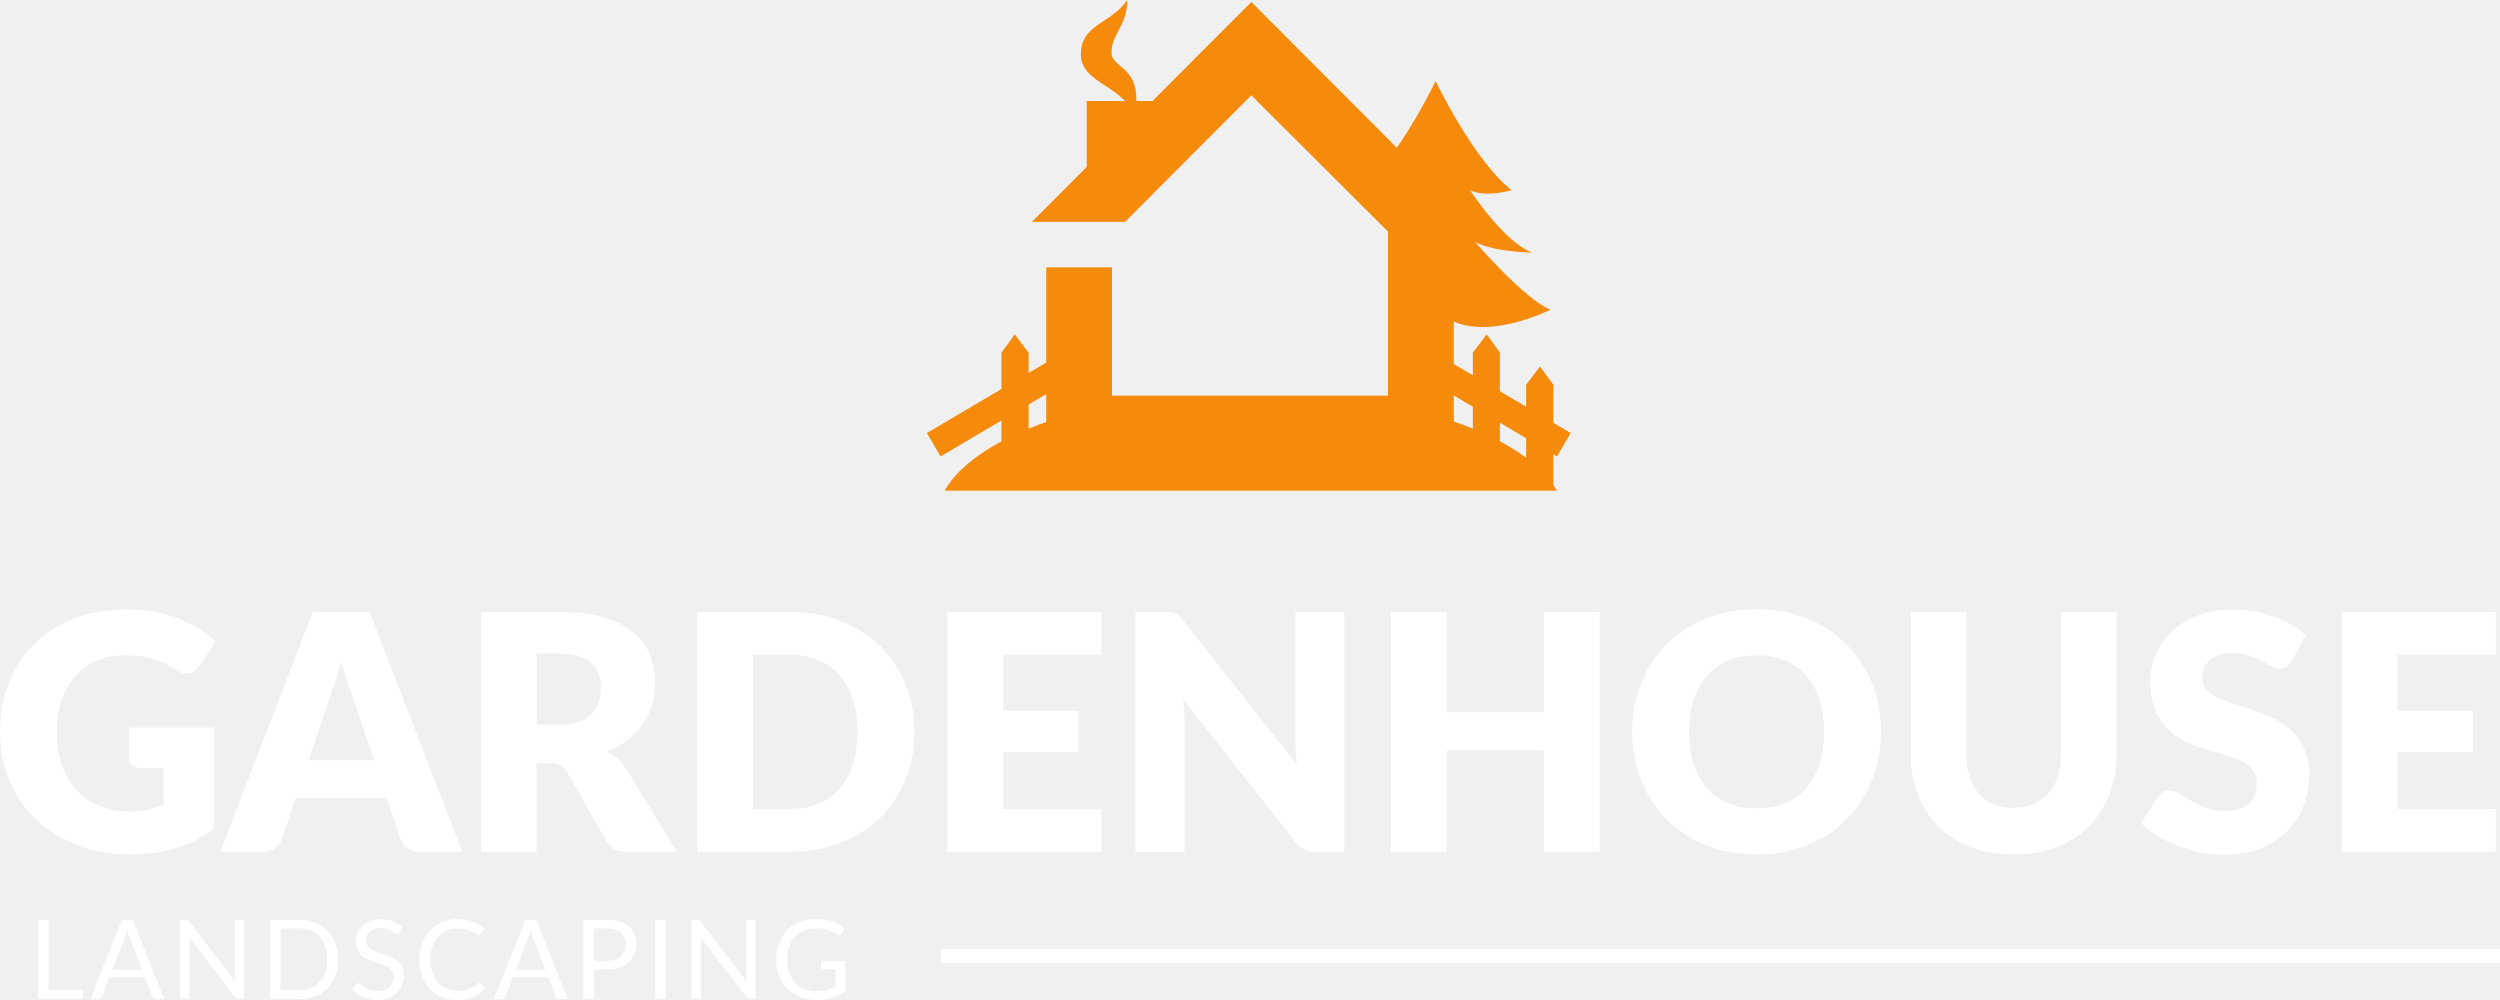
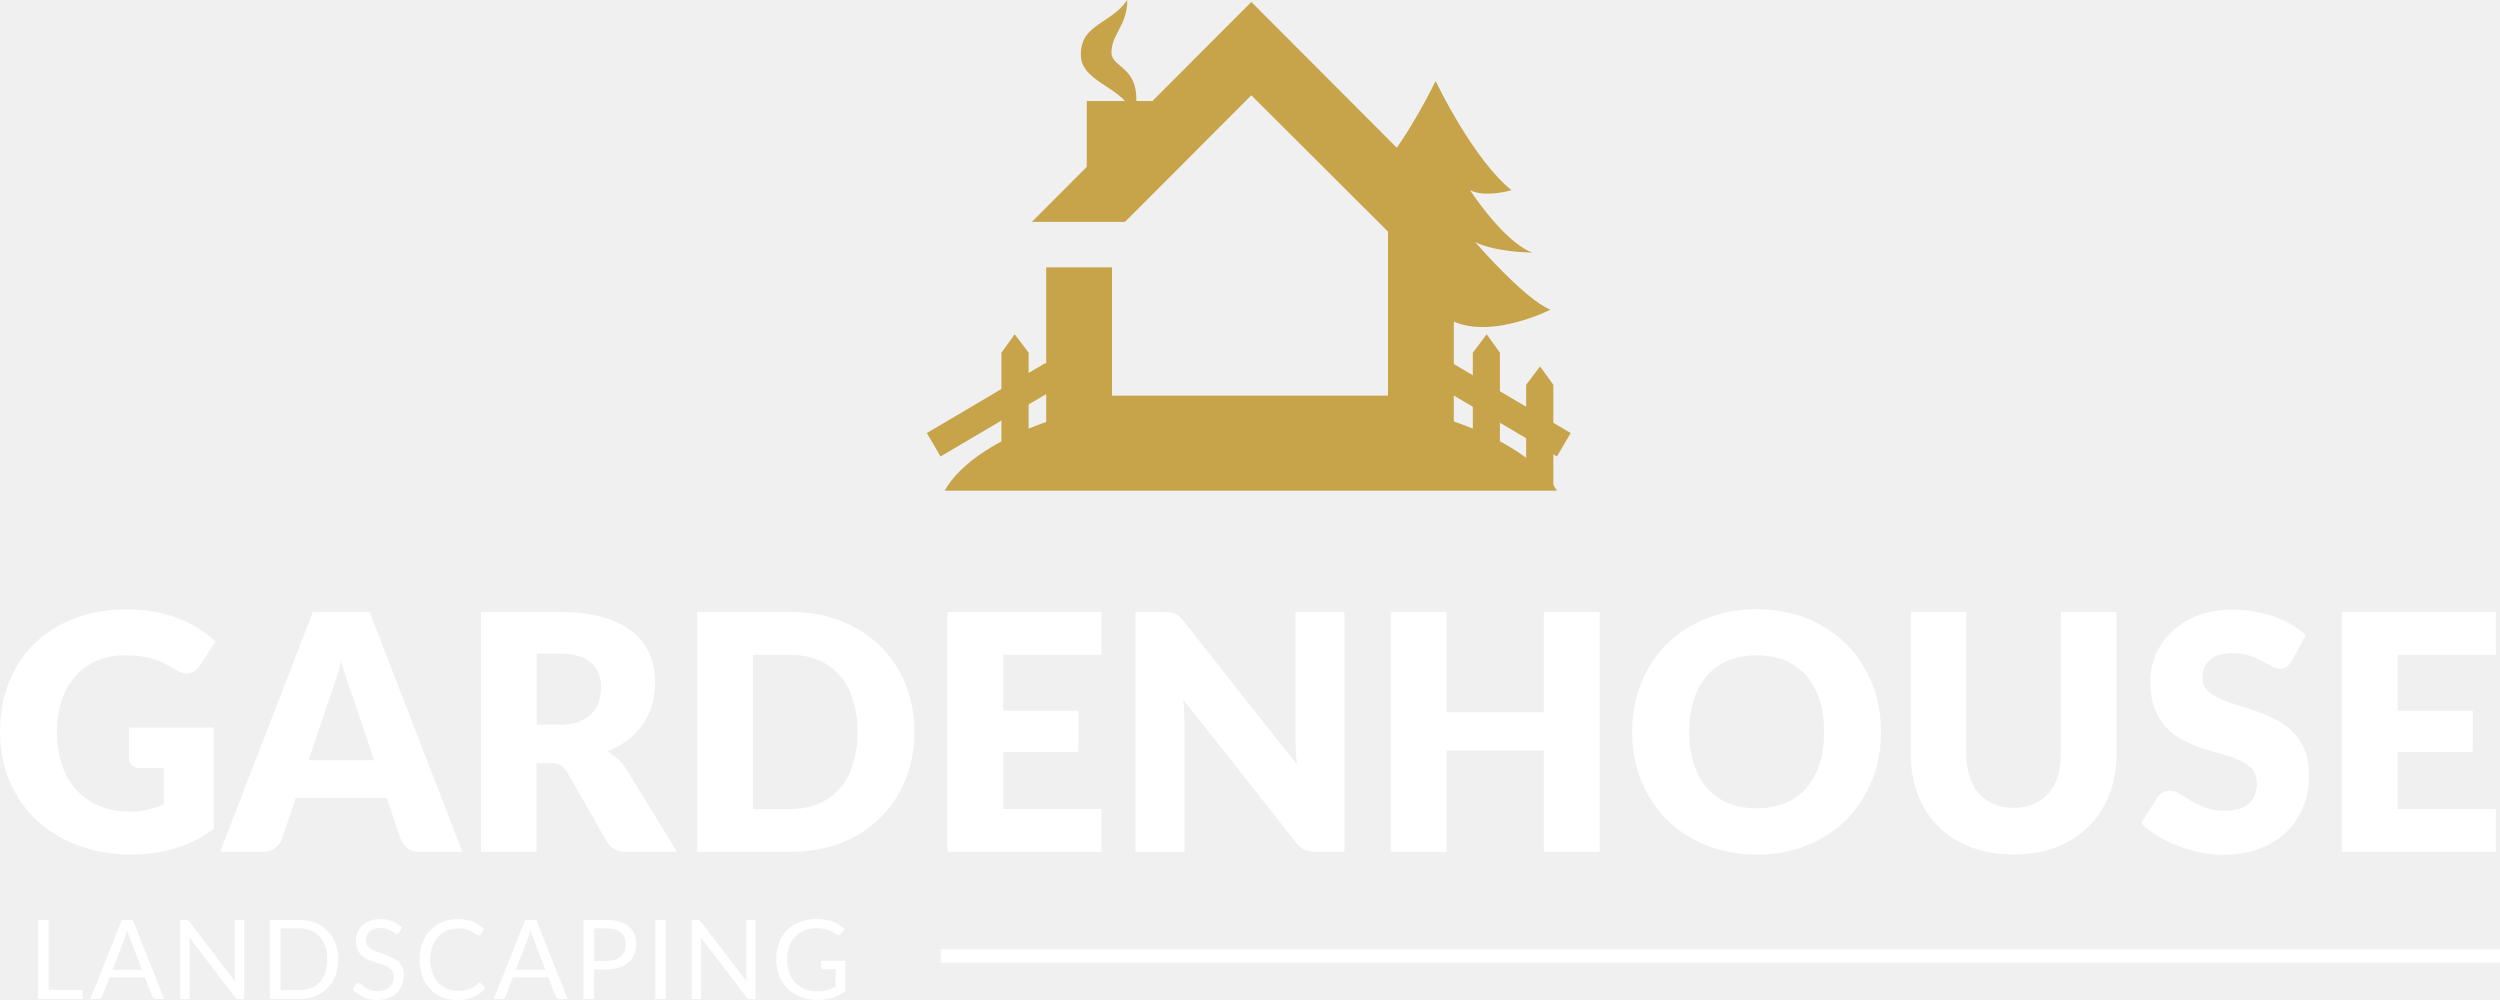
<svg xmlns="http://www.w3.org/2000/svg" width="200" height="80" viewBox="0 0 200 80" fill="none">
-   <path d="M116.161 33.666H83.955C79.838 35.084 76.831 37.032 75.571 39.251H124.551C123.278 37.025 120.278 35.078 116.161 33.666Z" fill="#F68A0A" />
-   <path d="M90.002 17.747L100.105 7.622L111.854 19.341L117.657 17.747L100.105 0.157L82.553 17.747H90.002Z" fill="#F68A0A" />
-   <path d="M111.041 16.273V31.651H88.959V21.39H83.698V36.93H116.303V16.273H111.041Z" fill="#F68A0A" />
-   <path d="M92.257 8.083H86.941V13.797H92.257V8.083Z" fill="#F68A0A" />
-   <path d="M90.184 0.001C88.844 1.949 86.467 1.901 86.467 4.378C86.467 6.862 90.686 6.97 90.686 9.82C91.708 5.138 88.918 5.647 88.918 4.188C88.918 2.736 90.184 2.03 90.184 0.001Z" fill="#F68A0A" />
-   <path d="M75.246 36.516L74.149 34.643L83.596 29.065L85.837 28.977L84.693 30.938L75.246 36.516Z" fill="#F68A0A" />
-   <path d="M124.557 36.516L125.654 34.643L116.208 29.065L113.966 28.977L115.111 30.938L124.557 36.516Z" fill="#F68A0A" />
-   <path d="M82.289 36.38H80.115V28.217L81.178 26.744L82.289 28.217V36.38Z" fill="#F68A0A" />
-   <path d="M122.092 38.946H124.266V30.782L123.203 29.316L122.092 30.782V38.946Z" fill="#F68A0A" />
-   <path d="M117.826 36.38H119.993V28.217L118.937 26.744L117.826 28.217V36.38Z" fill="#F68A0A" />
-   <path d="M118.016 19.368C119.675 20.196 122.58 20.203 122.58 20.203C120.298 19.368 117.603 15.215 117.603 15.215C118.849 15.839 120.921 15.215 120.921 15.215C117.887 12.779 114.989 6.78 114.854 6.488V6.475C114.854 6.475 114.854 6.481 114.847 6.481V6.475V6.488C114.732 6.719 112.795 10.743 110.438 13.539C110.933 14.075 111.278 14.713 111.529 15.405C111.725 15.364 111.915 15.303 112.091 15.215C112.091 15.215 111.935 15.459 111.671 15.826C112.111 17.285 112.165 18.92 112.206 20.345C112.246 21.75 112.362 23.155 112.477 24.566L115.165 24.98C118.158 27.756 124.036 24.776 124.036 24.776C121.957 23.942 118.016 19.368 118.016 19.368Z" fill="#F68A0A" />
+   <path d="M116.161 33.666H83.955C79.838 35.084 76.831 37.032 75.571 39.251H124.551C123.278 37.025 120.278 35.078 116.161 33.666Z" fill="#c7a349" />
+   <path d="M90.002 17.747L100.105 7.622L111.854 19.341L117.657 17.747L100.105 0.157L82.553 17.747H90.002Z" fill="#c7a349" />
+   <path d="M111.041 16.273V31.651H88.959V21.39H83.698V36.93H116.303V16.273H111.041Z" fill="#c7a349" />
+   <path d="M92.257 8.083H86.941V13.797H92.257V8.083Z" fill="#c7a349" />
+   <path d="M90.184 0.001C88.844 1.949 86.467 1.901 86.467 4.378C86.467 6.862 90.686 6.97 90.686 9.82C91.708 5.138 88.918 5.647 88.918 4.188C88.918 2.736 90.184 2.03 90.184 0.001Z" fill="#c7a349" />
+   <path d="M75.246 36.516L74.149 34.643L83.596 29.065L85.837 28.977L84.693 30.938L75.246 36.516Z" fill="#c7a349" />
+   <path d="M124.557 36.516L125.654 34.643L116.208 29.065L113.966 28.977L115.111 30.938L124.557 36.516Z" fill="#c7a349" />
+   <path d="M82.289 36.38H80.115V28.217L81.178 26.744L82.289 28.217V36.38Z" fill="#c7a349" />
+   <path d="M122.092 38.946H124.266V30.782L123.203 29.316L122.092 30.782V38.946Z" fill="#c7a349" />
+   <path d="M117.826 36.38H119.993V28.217L118.937 26.744L117.826 28.217V36.38Z" fill="#c7a349" />
+   <path d="M118.016 19.368C119.675 20.196 122.58 20.203 122.58 20.203C120.298 19.368 117.603 15.215 117.603 15.215C118.849 15.839 120.921 15.215 120.921 15.215C117.887 12.779 114.989 6.78 114.854 6.488V6.475C114.854 6.475 114.854 6.481 114.847 6.481V6.475V6.488C114.732 6.719 112.795 10.743 110.438 13.539C110.933 14.075 111.278 14.713 111.529 15.405C111.725 15.364 111.915 15.303 112.091 15.215C112.091 15.215 111.935 15.459 111.671 15.826C112.111 17.285 112.165 18.92 112.206 20.345C112.246 21.75 112.362 23.155 112.477 24.566L115.165 24.98C118.158 27.756 124.036 24.776 124.036 24.776C121.957 23.942 118.016 19.368 118.016 19.368Z" fill="#c7a349" />
  <path d="M10.306 58.204H17.112V66.306C16.13 67.026 15.087 67.548 13.977 67.874C12.866 68.2 11.708 68.362 10.503 68.362C8.925 68.362 7.489 68.111 6.196 67.616C4.903 67.121 3.799 66.435 2.878 65.56C1.957 64.684 1.246 63.653 0.752 62.452C0.251 61.251 0 59.955 0 58.55C0 57.118 0.237 55.802 0.711 54.607C1.185 53.406 1.862 52.375 2.743 51.506C3.623 50.638 4.686 49.959 5.939 49.477C7.185 48.995 8.58 48.751 10.124 48.751C10.923 48.751 11.668 48.819 12.372 48.948C13.076 49.077 13.719 49.26 14.308 49.491C14.898 49.721 15.439 49.993 15.934 50.305C16.421 50.624 16.861 50.963 17.247 51.33L15.961 53.291C15.758 53.596 15.5 53.786 15.175 53.861C14.857 53.929 14.512 53.854 14.146 53.623C13.794 53.413 13.462 53.23 13.157 53.074C12.846 52.918 12.527 52.795 12.203 52.7C11.877 52.605 11.539 52.531 11.18 52.49C10.821 52.449 10.415 52.422 9.968 52.422C9.135 52.422 8.383 52.572 7.72 52.863C7.056 53.155 6.487 53.569 6.02 54.105C5.553 54.641 5.187 55.286 4.936 56.032C4.679 56.786 4.557 57.62 4.557 58.543C4.557 59.561 4.699 60.464 4.977 61.258C5.255 62.045 5.654 62.717 6.169 63.259C6.684 63.802 7.293 64.216 8.011 64.501C8.722 64.786 9.514 64.929 10.381 64.929C10.916 64.929 11.397 64.874 11.83 64.773C12.263 64.664 12.683 64.528 13.096 64.352V61.441H11.207C10.929 61.441 10.706 61.366 10.55 61.217C10.394 61.068 10.313 60.877 10.313 60.654V58.204H10.306Z" fill="white" />
  <path d="M36.987 68.146H33.547C33.161 68.146 32.849 68.058 32.612 67.874C32.375 67.691 32.192 67.46 32.071 67.182L30.94 63.837H23.66L22.529 67.182C22.434 67.427 22.258 67.65 22.008 67.847C21.757 68.044 21.446 68.146 21.08 68.146H17.613L25.028 48.955H29.572L36.987 68.146ZM29.931 60.81L28.157 55.558C28.028 55.225 27.886 54.832 27.737 54.377C27.588 53.922 27.439 53.434 27.29 52.911C27.161 53.447 27.019 53.943 26.87 54.397C26.721 54.852 26.579 55.252 26.45 55.585L24.689 60.817H29.931V60.81Z" fill="white" />
  <path d="M54.159 68.146H50.137C49.392 68.146 48.857 67.868 48.532 67.304L45.349 61.733C45.201 61.496 45.031 61.326 44.848 61.211C44.666 61.102 44.401 61.048 44.056 61.048H42.925V68.146H38.483V48.955H44.713C46.094 48.955 47.279 49.098 48.255 49.383C49.23 49.668 50.029 50.068 50.645 50.577C51.261 51.086 51.715 51.69 51.992 52.382C52.27 53.074 52.412 53.827 52.412 54.648C52.412 55.273 52.331 55.863 52.162 56.413C51.992 56.969 51.749 57.478 51.424 57.947C51.099 58.415 50.699 58.836 50.218 59.202C49.737 59.568 49.189 59.874 48.566 60.111C48.857 60.261 49.128 60.45 49.379 60.674C49.636 60.898 49.859 61.163 50.063 61.468L54.159 68.146ZM44.727 57.98C45.329 57.98 45.844 57.906 46.27 57.75C46.697 57.594 47.042 57.383 47.313 57.112C47.584 56.84 47.781 56.521 47.902 56.155C48.024 55.789 48.085 55.395 48.085 54.974C48.085 54.133 47.808 53.474 47.266 52.999C46.717 52.525 45.871 52.287 44.727 52.287H42.939V57.974H44.727V57.98Z" fill="white" />
  <path d="M73.154 58.544C73.154 59.928 72.917 61.211 72.436 62.385C71.955 63.559 71.285 64.57 70.418 65.425C69.551 66.28 68.509 66.951 67.283 67.427C66.064 67.908 64.703 68.146 63.213 68.146H55.778V48.955H63.213C64.703 48.955 66.057 49.199 67.283 49.681C68.502 50.163 69.551 50.835 70.418 51.683C71.285 52.538 71.955 53.549 72.436 54.716C72.91 55.89 73.154 57.166 73.154 58.544ZM68.603 58.544C68.603 57.594 68.481 56.739 68.238 55.979C67.994 55.212 67.642 54.567 67.181 54.038C66.721 53.508 66.159 53.101 65.495 52.816C64.832 52.531 64.073 52.389 63.22 52.389H60.247V64.726H63.22C64.066 64.726 64.825 64.583 65.495 64.298C66.159 64.013 66.728 63.606 67.181 63.077C67.642 62.547 67.994 61.896 68.238 61.136C68.481 60.362 68.603 59.501 68.603 58.544Z" fill="white" />
  <path d="M80.251 52.382V56.861H86.27V60.152H80.251V64.719H88.112V68.146H75.788V48.955H88.112V52.382H80.251Z" fill="white" />
  <path d="M107.554 48.955V68.146H105.238C104.899 68.146 104.608 68.091 104.378 67.983C104.148 67.874 103.917 67.684 103.687 67.413L94.66 55.965C94.694 56.304 94.722 56.637 94.735 56.962C94.749 57.282 94.755 57.587 94.755 57.865V68.153H90.841V48.962H93.184C93.374 48.962 93.536 48.969 93.672 48.989C93.8 49.009 93.922 49.043 94.024 49.091C94.132 49.138 94.227 49.206 94.329 49.294C94.424 49.383 94.532 49.498 94.654 49.647L103.762 61.17C103.721 60.803 103.687 60.444 103.667 60.098C103.646 59.752 103.64 59.426 103.64 59.114V48.962H107.554V48.955Z" fill="white" />
  <path d="M127.977 48.955V68.146H123.508V60.037H115.727V68.146H111.258V48.955H115.727V56.976H123.508V48.955H127.977Z" fill="white" />
  <path d="M150.479 58.544C150.479 59.928 150.242 61.224 149.761 62.419C149.281 63.613 148.61 64.651 147.743 65.534C146.877 66.416 145.834 67.108 144.608 67.61C143.389 68.112 142.028 68.363 140.538 68.363C139.049 68.363 137.688 68.112 136.462 67.61C135.236 67.108 134.187 66.416 133.313 65.534C132.44 64.651 131.769 63.613 131.288 62.419C130.808 61.224 130.571 59.935 130.571 58.544C130.571 57.16 130.808 55.864 131.288 54.669C131.762 53.475 132.44 52.437 133.313 51.561C134.187 50.686 135.236 49.994 136.462 49.492C137.688 48.989 139.049 48.738 140.538 48.738C142.028 48.738 143.382 48.989 144.608 49.498C145.834 50.001 146.877 50.693 147.743 51.575C148.61 52.45 149.281 53.489 149.761 54.683C150.242 55.877 150.479 57.166 150.479 58.544ZM145.929 58.544C145.929 57.594 145.807 56.739 145.563 55.986C145.319 55.233 144.967 54.581 144.507 54.059C144.046 53.529 143.484 53.129 142.82 52.844C142.157 52.566 141.398 52.423 140.545 52.423C139.685 52.423 138.92 52.566 138.25 52.844C137.579 53.129 137.017 53.529 136.557 54.059C136.096 54.588 135.744 55.226 135.5 55.986C135.257 56.746 135.135 57.601 135.135 58.544C135.135 59.501 135.257 60.363 135.5 61.116C135.744 61.876 136.096 62.521 136.557 63.043C137.017 63.572 137.579 63.973 138.25 64.251C138.92 64.529 139.685 64.665 140.545 64.665C141.392 64.665 142.15 64.529 142.82 64.251C143.484 63.973 144.046 63.572 144.507 63.043C144.967 62.514 145.319 61.876 145.563 61.116C145.807 60.356 145.929 59.501 145.929 58.544Z" fill="white" />
  <path d="M161.083 64.631C161.679 64.631 162.214 64.529 162.682 64.332C163.149 64.135 163.548 63.85 163.873 63.484C164.198 63.117 164.442 62.663 164.618 62.133C164.788 61.604 164.876 61 164.876 60.322V48.955H169.318V60.322C169.318 61.496 169.128 62.581 168.749 63.559C168.37 64.543 167.821 65.391 167.11 66.103C166.399 66.816 165.539 67.365 164.523 67.766C163.508 68.159 162.363 68.356 161.09 68.356C159.81 68.356 158.666 68.159 157.643 67.766C156.628 67.372 155.761 66.816 155.057 66.103C154.346 65.391 153.804 64.543 153.425 63.559C153.046 62.575 152.863 61.496 152.863 60.322V48.955H157.305V60.308C157.305 60.987 157.393 61.591 157.562 62.12C157.731 62.649 157.982 63.104 158.307 63.477C158.632 63.85 159.025 64.135 159.499 64.332C159.953 64.529 160.488 64.631 161.083 64.631Z" fill="white" />
  <path d="M183.362 52.857C183.233 53.067 183.091 53.223 182.949 53.332C182.807 53.44 182.617 53.488 182.387 53.488C182.184 53.488 181.967 53.427 181.737 53.298C181.507 53.169 181.243 53.026 180.945 52.87C180.653 52.714 180.315 52.572 179.942 52.443C179.57 52.314 179.137 52.253 178.656 52.253C177.823 52.253 177.207 52.429 176.794 52.789C176.387 53.142 176.184 53.623 176.184 54.234C176.184 54.621 176.306 54.94 176.55 55.198C176.794 55.456 177.119 55.673 177.518 55.856C177.918 56.039 178.371 56.209 178.886 56.365C179.401 56.521 179.922 56.691 180.457 56.881C180.992 57.071 181.513 57.288 182.028 57.546C182.543 57.804 182.996 58.123 183.396 58.523C183.795 58.916 184.114 59.398 184.364 59.968C184.608 60.532 184.73 61.217 184.73 62.018C184.73 62.907 184.574 63.735 184.269 64.508C183.965 65.282 183.518 65.954 182.935 66.53C182.353 67.107 181.635 67.555 180.782 67.888C179.929 68.22 178.961 68.383 177.87 68.383C177.274 68.383 176.665 68.322 176.049 68.2C175.433 68.078 174.83 67.901 174.254 67.677C173.679 67.453 173.13 67.189 172.622 66.883C172.114 66.578 171.674 66.232 171.295 65.859L172.609 63.775C172.717 63.626 172.853 63.504 173.022 63.402C173.191 63.3 173.381 63.253 173.577 63.253C173.841 63.253 174.105 63.334 174.369 63.504C174.633 63.673 174.938 63.857 175.277 64.06C175.615 64.264 176.001 64.447 176.441 64.61C176.882 64.78 177.396 64.861 177.992 64.861C178.798 64.861 179.428 64.685 179.875 64.325C180.322 63.972 180.545 63.402 180.545 62.635C180.545 62.187 180.423 61.821 180.179 61.543C179.936 61.264 179.611 61.027 179.211 60.844C178.812 60.66 178.358 60.498 177.85 60.355C177.342 60.213 176.821 60.057 176.286 59.887C175.751 59.717 175.229 59.507 174.721 59.256C174.214 59.005 173.76 58.679 173.36 58.265C172.961 57.858 172.643 57.349 172.392 56.738C172.148 56.127 172.026 55.374 172.026 54.478C172.026 53.759 172.169 53.053 172.46 52.368C172.751 51.683 173.171 51.072 173.733 50.536C174.295 50 174.979 49.572 175.798 49.253C176.611 48.934 177.545 48.772 178.595 48.772C179.184 48.772 179.753 48.819 180.308 48.907C180.863 49.002 181.392 49.138 181.893 49.314C182.394 49.491 182.861 49.708 183.294 49.959C183.728 50.21 184.114 50.495 184.459 50.807L183.362 52.857Z" fill="white" />
  <path d="M191.806 52.382V56.861H197.826V60.152H191.806V64.719H199.668V68.146H187.344V48.955H199.668V52.382H191.806Z" fill="white" />
  <path d="M6.623 79.199V79.918H3.04V73.587H3.894V79.192H6.623V79.199Z" fill="white" />
  <path d="M13.137 79.918H12.473C12.399 79.918 12.338 79.898 12.29 79.857C12.243 79.816 12.209 79.769 12.182 79.715L11.593 78.188H8.762L8.173 79.715C8.153 79.769 8.119 79.816 8.071 79.857C8.024 79.898 7.963 79.918 7.889 79.918H7.225L9.751 73.587H10.618L13.137 79.918ZM11.356 77.57L10.367 74.998C10.34 74.924 10.306 74.835 10.272 74.734C10.238 74.632 10.211 74.523 10.178 74.408C10.117 74.645 10.056 74.842 9.988 75.005L8.999 77.577H11.356V77.57Z" fill="white" />
  <path d="M19.529 73.594V79.925H19.102C19.035 79.925 18.981 79.911 18.933 79.891C18.886 79.864 18.845 79.83 18.798 79.769L15.148 74.998C15.155 75.073 15.155 75.141 15.161 75.216C15.161 75.283 15.168 75.351 15.168 75.412V79.918H14.417V73.587H14.857C14.897 73.587 14.924 73.587 14.951 73.594C14.979 73.6 14.999 73.607 15.019 73.614C15.04 73.628 15.06 73.641 15.08 73.662C15.101 73.682 15.121 73.702 15.148 73.736L18.805 78.5C18.798 78.425 18.791 78.351 18.791 78.276C18.784 78.201 18.784 78.133 18.784 78.072V73.594H19.529Z" fill="white" />
  <path d="M27.059 76.757C27.059 77.232 26.985 77.659 26.836 78.053C26.687 78.44 26.477 78.772 26.199 79.051C25.928 79.329 25.596 79.539 25.217 79.695C24.831 79.845 24.411 79.926 23.944 79.926H21.588V73.595H23.944C24.411 73.595 24.831 73.669 25.217 73.819C25.603 73.968 25.928 74.185 26.199 74.463C26.47 74.742 26.687 75.074 26.836 75.461C26.978 75.855 27.059 76.282 27.059 76.757ZM26.179 76.757C26.179 76.37 26.125 76.024 26.023 75.712C25.915 75.407 25.766 75.149 25.576 74.931C25.38 74.721 25.149 74.558 24.872 74.443C24.594 74.328 24.29 74.273 23.944 74.273H22.441V79.213H23.944C24.283 79.213 24.594 79.159 24.872 79.044C25.149 78.935 25.38 78.772 25.576 78.562C25.773 78.352 25.922 78.094 26.023 77.788C26.125 77.497 26.179 77.151 26.179 76.757Z" fill="white" />
  <path d="M31.955 74.578C31.928 74.626 31.901 74.653 31.867 74.68C31.84 74.7 31.799 74.714 31.752 74.714C31.705 74.714 31.644 74.687 31.576 74.639C31.508 74.592 31.427 74.531 31.325 74.476C31.224 74.415 31.102 74.361 30.96 74.314C30.817 74.266 30.648 74.239 30.445 74.239C30.255 74.239 30.086 74.266 29.937 74.314C29.795 74.368 29.673 74.436 29.572 74.524C29.47 74.612 29.402 74.714 29.348 74.836C29.301 74.958 29.273 75.087 29.273 75.223C29.273 75.399 29.314 75.549 29.402 75.664C29.49 75.779 29.605 75.881 29.748 75.963C29.89 76.044 30.052 76.119 30.235 76.18C30.418 76.241 30.601 76.302 30.79 76.37C30.98 76.438 31.163 76.505 31.346 76.587C31.529 76.668 31.691 76.77 31.833 76.892C31.975 77.014 32.09 77.17 32.179 77.347C32.267 77.523 32.307 77.747 32.307 78.012C32.307 78.29 32.26 78.548 32.165 78.792C32.07 79.037 31.935 79.247 31.752 79.423C31.569 79.6 31.352 79.742 31.088 79.844C30.824 79.946 30.526 80 30.195 80C29.781 80 29.409 79.926 29.077 79.776C28.745 79.627 28.454 79.43 28.217 79.172L28.461 78.765C28.488 78.731 28.515 78.704 28.549 78.684C28.583 78.663 28.623 78.65 28.664 78.65C28.705 78.65 28.745 78.663 28.793 78.697C28.84 78.731 28.894 78.765 28.955 78.813C29.016 78.86 29.091 78.915 29.165 78.969C29.246 79.023 29.334 79.077 29.436 79.125C29.538 79.172 29.653 79.213 29.781 79.24C29.91 79.274 30.059 79.288 30.215 79.288C30.418 79.288 30.601 79.26 30.756 79.206C30.912 79.152 31.048 79.07 31.156 78.969C31.264 78.867 31.352 78.745 31.407 78.602C31.468 78.46 31.495 78.304 31.495 78.127C31.495 77.937 31.454 77.781 31.366 77.659C31.278 77.537 31.163 77.435 31.027 77.354C30.885 77.272 30.723 77.204 30.54 77.143C30.357 77.089 30.174 77.028 29.985 76.967C29.795 76.906 29.612 76.838 29.429 76.757C29.247 76.675 29.084 76.573 28.942 76.444C28.799 76.315 28.684 76.159 28.603 75.969C28.515 75.779 28.474 75.542 28.474 75.264C28.474 75.04 28.515 74.823 28.603 74.612C28.691 74.402 28.813 74.219 28.982 74.056C29.152 73.893 29.355 73.764 29.592 73.669C29.836 73.574 30.113 73.526 30.425 73.526C30.777 73.526 31.102 73.581 31.386 73.696C31.677 73.811 31.928 73.968 32.151 74.185L31.955 74.578Z" fill="white" />
  <path d="M38.382 78.616C38.429 78.616 38.469 78.636 38.503 78.677L38.842 79.043C38.585 79.342 38.273 79.579 37.901 79.749C37.535 79.919 37.088 80 36.567 80C36.113 80 35.7 79.919 35.334 79.763C34.962 79.607 34.65 79.383 34.386 79.098C34.122 78.813 33.919 78.473 33.777 78.073C33.635 77.673 33.56 77.238 33.56 76.763C33.56 76.288 33.635 75.847 33.783 75.454C33.932 75.06 34.142 74.714 34.413 74.429C34.684 74.144 35.009 73.92 35.388 73.764C35.768 73.608 36.187 73.526 36.641 73.526C37.088 73.526 37.488 73.601 37.833 73.743C38.178 73.886 38.476 74.083 38.74 74.334L38.456 74.728C38.436 74.755 38.415 74.782 38.388 74.802C38.361 74.823 38.321 74.829 38.273 74.829C38.219 74.829 38.158 74.802 38.077 74.741C38.002 74.687 37.901 74.619 37.779 74.551C37.657 74.483 37.501 74.415 37.318 74.361C37.136 74.307 36.905 74.273 36.634 74.273C36.309 74.273 36.011 74.327 35.74 74.442C35.47 74.558 35.239 74.721 35.043 74.938C34.847 75.155 34.698 75.413 34.589 75.725C34.481 76.037 34.427 76.383 34.427 76.77C34.427 77.164 34.481 77.516 34.596 77.822C34.711 78.134 34.86 78.392 35.057 78.609C35.253 78.82 35.483 78.982 35.747 79.098C36.011 79.206 36.303 79.267 36.607 79.267C36.797 79.267 36.966 79.254 37.115 79.233C37.264 79.213 37.406 79.179 37.535 79.132C37.664 79.084 37.779 79.023 37.894 78.955C38.002 78.88 38.111 78.799 38.226 78.697C38.28 78.636 38.334 78.616 38.382 78.616Z" fill="white" />
  <path d="M45.41 79.918H44.747C44.672 79.918 44.611 79.898 44.564 79.857C44.517 79.816 44.483 79.769 44.456 79.715L43.867 78.188H41.036L40.447 79.715C40.427 79.769 40.393 79.816 40.345 79.857C40.298 79.898 40.237 79.918 40.163 79.918H39.499L42.025 73.587H42.892L45.41 79.918ZM43.63 77.57L42.641 74.998C42.614 74.924 42.58 74.835 42.546 74.734C42.512 74.632 42.485 74.523 42.451 74.408C42.39 74.645 42.329 74.842 42.262 75.005L41.273 77.577H43.63V77.57Z" fill="white" />
  <path d="M48.546 73.594C48.945 73.594 49.291 73.641 49.589 73.729C49.886 73.824 50.13 73.953 50.32 74.123C50.516 74.293 50.658 74.503 50.753 74.74C50.848 74.985 50.895 75.249 50.895 75.548C50.895 75.84 50.841 76.111 50.74 76.356C50.638 76.6 50.482 76.81 50.286 76.987C50.09 77.163 49.839 77.299 49.548 77.401C49.257 77.502 48.918 77.55 48.539 77.55H47.523V79.918H46.67V73.587H48.546V73.594ZM48.546 76.871C48.789 76.871 49.006 76.837 49.189 76.776C49.379 76.715 49.534 76.62 49.663 76.505C49.792 76.389 49.886 76.247 49.954 76.091C50.022 75.928 50.049 75.752 50.049 75.555C50.049 75.154 49.927 74.835 49.677 74.612C49.426 74.388 49.054 74.272 48.546 74.272H47.53V76.878H48.546V76.871Z" fill="white" />
  <path d="M53.272 79.918H52.419V73.587H53.272V79.918Z" fill="white" />
  <path d="M60.443 73.594V79.925H60.017C59.949 79.925 59.895 79.911 59.847 79.891C59.8 79.864 59.76 79.83 59.712 79.769L56.062 74.998C56.069 75.073 56.069 75.141 56.076 75.216C56.076 75.283 56.083 75.351 56.083 75.412V79.918H55.331V73.587H55.771C55.812 73.587 55.839 73.587 55.866 73.594C55.893 73.6 55.913 73.607 55.934 73.614C55.954 73.628 55.974 73.641 55.994 73.662C56.015 73.682 56.035 73.702 56.062 73.736L59.719 78.5C59.712 78.425 59.705 78.351 59.705 78.276C59.699 78.201 59.699 78.133 59.699 78.072V73.594H60.443Z" fill="white" />
  <path d="M67.628 76.879V79.308C67.31 79.539 66.971 79.708 66.612 79.824C66.254 79.939 65.861 79.993 65.427 79.993C64.919 79.993 64.459 79.912 64.053 79.756C63.647 79.6 63.294 79.376 63.003 79.091C62.712 78.806 62.489 78.466 62.333 78.066C62.177 77.666 62.096 77.231 62.096 76.756C62.096 76.275 62.17 75.834 62.326 75.433C62.475 75.033 62.692 74.694 62.969 74.409C63.247 74.124 63.586 73.906 63.985 73.75C64.385 73.594 64.832 73.519 65.326 73.519C65.576 73.519 65.807 73.54 66.023 73.574C66.24 73.608 66.436 73.662 66.619 73.73C66.802 73.798 66.971 73.886 67.127 73.981C67.283 74.083 67.425 74.191 67.561 74.314L67.317 74.7C67.276 74.761 67.229 74.795 67.168 74.816C67.107 74.829 67.039 74.816 66.965 74.775C66.897 74.734 66.816 74.687 66.721 74.626C66.633 74.564 66.518 74.51 66.389 74.456C66.26 74.402 66.105 74.354 65.928 74.314C65.752 74.273 65.543 74.259 65.299 74.259C64.94 74.259 64.622 74.314 64.337 74.436C64.046 74.551 63.802 74.721 63.599 74.938C63.396 75.155 63.24 75.42 63.132 75.725C63.023 76.03 62.969 76.376 62.969 76.763C62.969 77.157 63.023 77.516 63.139 77.829C63.254 78.141 63.416 78.405 63.626 78.629C63.836 78.847 64.093 79.016 64.391 79.132C64.689 79.247 65.028 79.301 65.4 79.301C65.692 79.301 65.956 79.267 66.179 79.199C66.409 79.132 66.626 79.043 66.85 78.921V77.53H65.868C65.813 77.53 65.766 77.516 65.732 77.483C65.698 77.449 65.678 77.408 65.678 77.36V76.872H67.628V76.879Z" fill="white" />
  <path d="M75.273 76.48H200" stroke="white" stroke-width="1.085" stroke-miterlimit="10" />
</svg>
